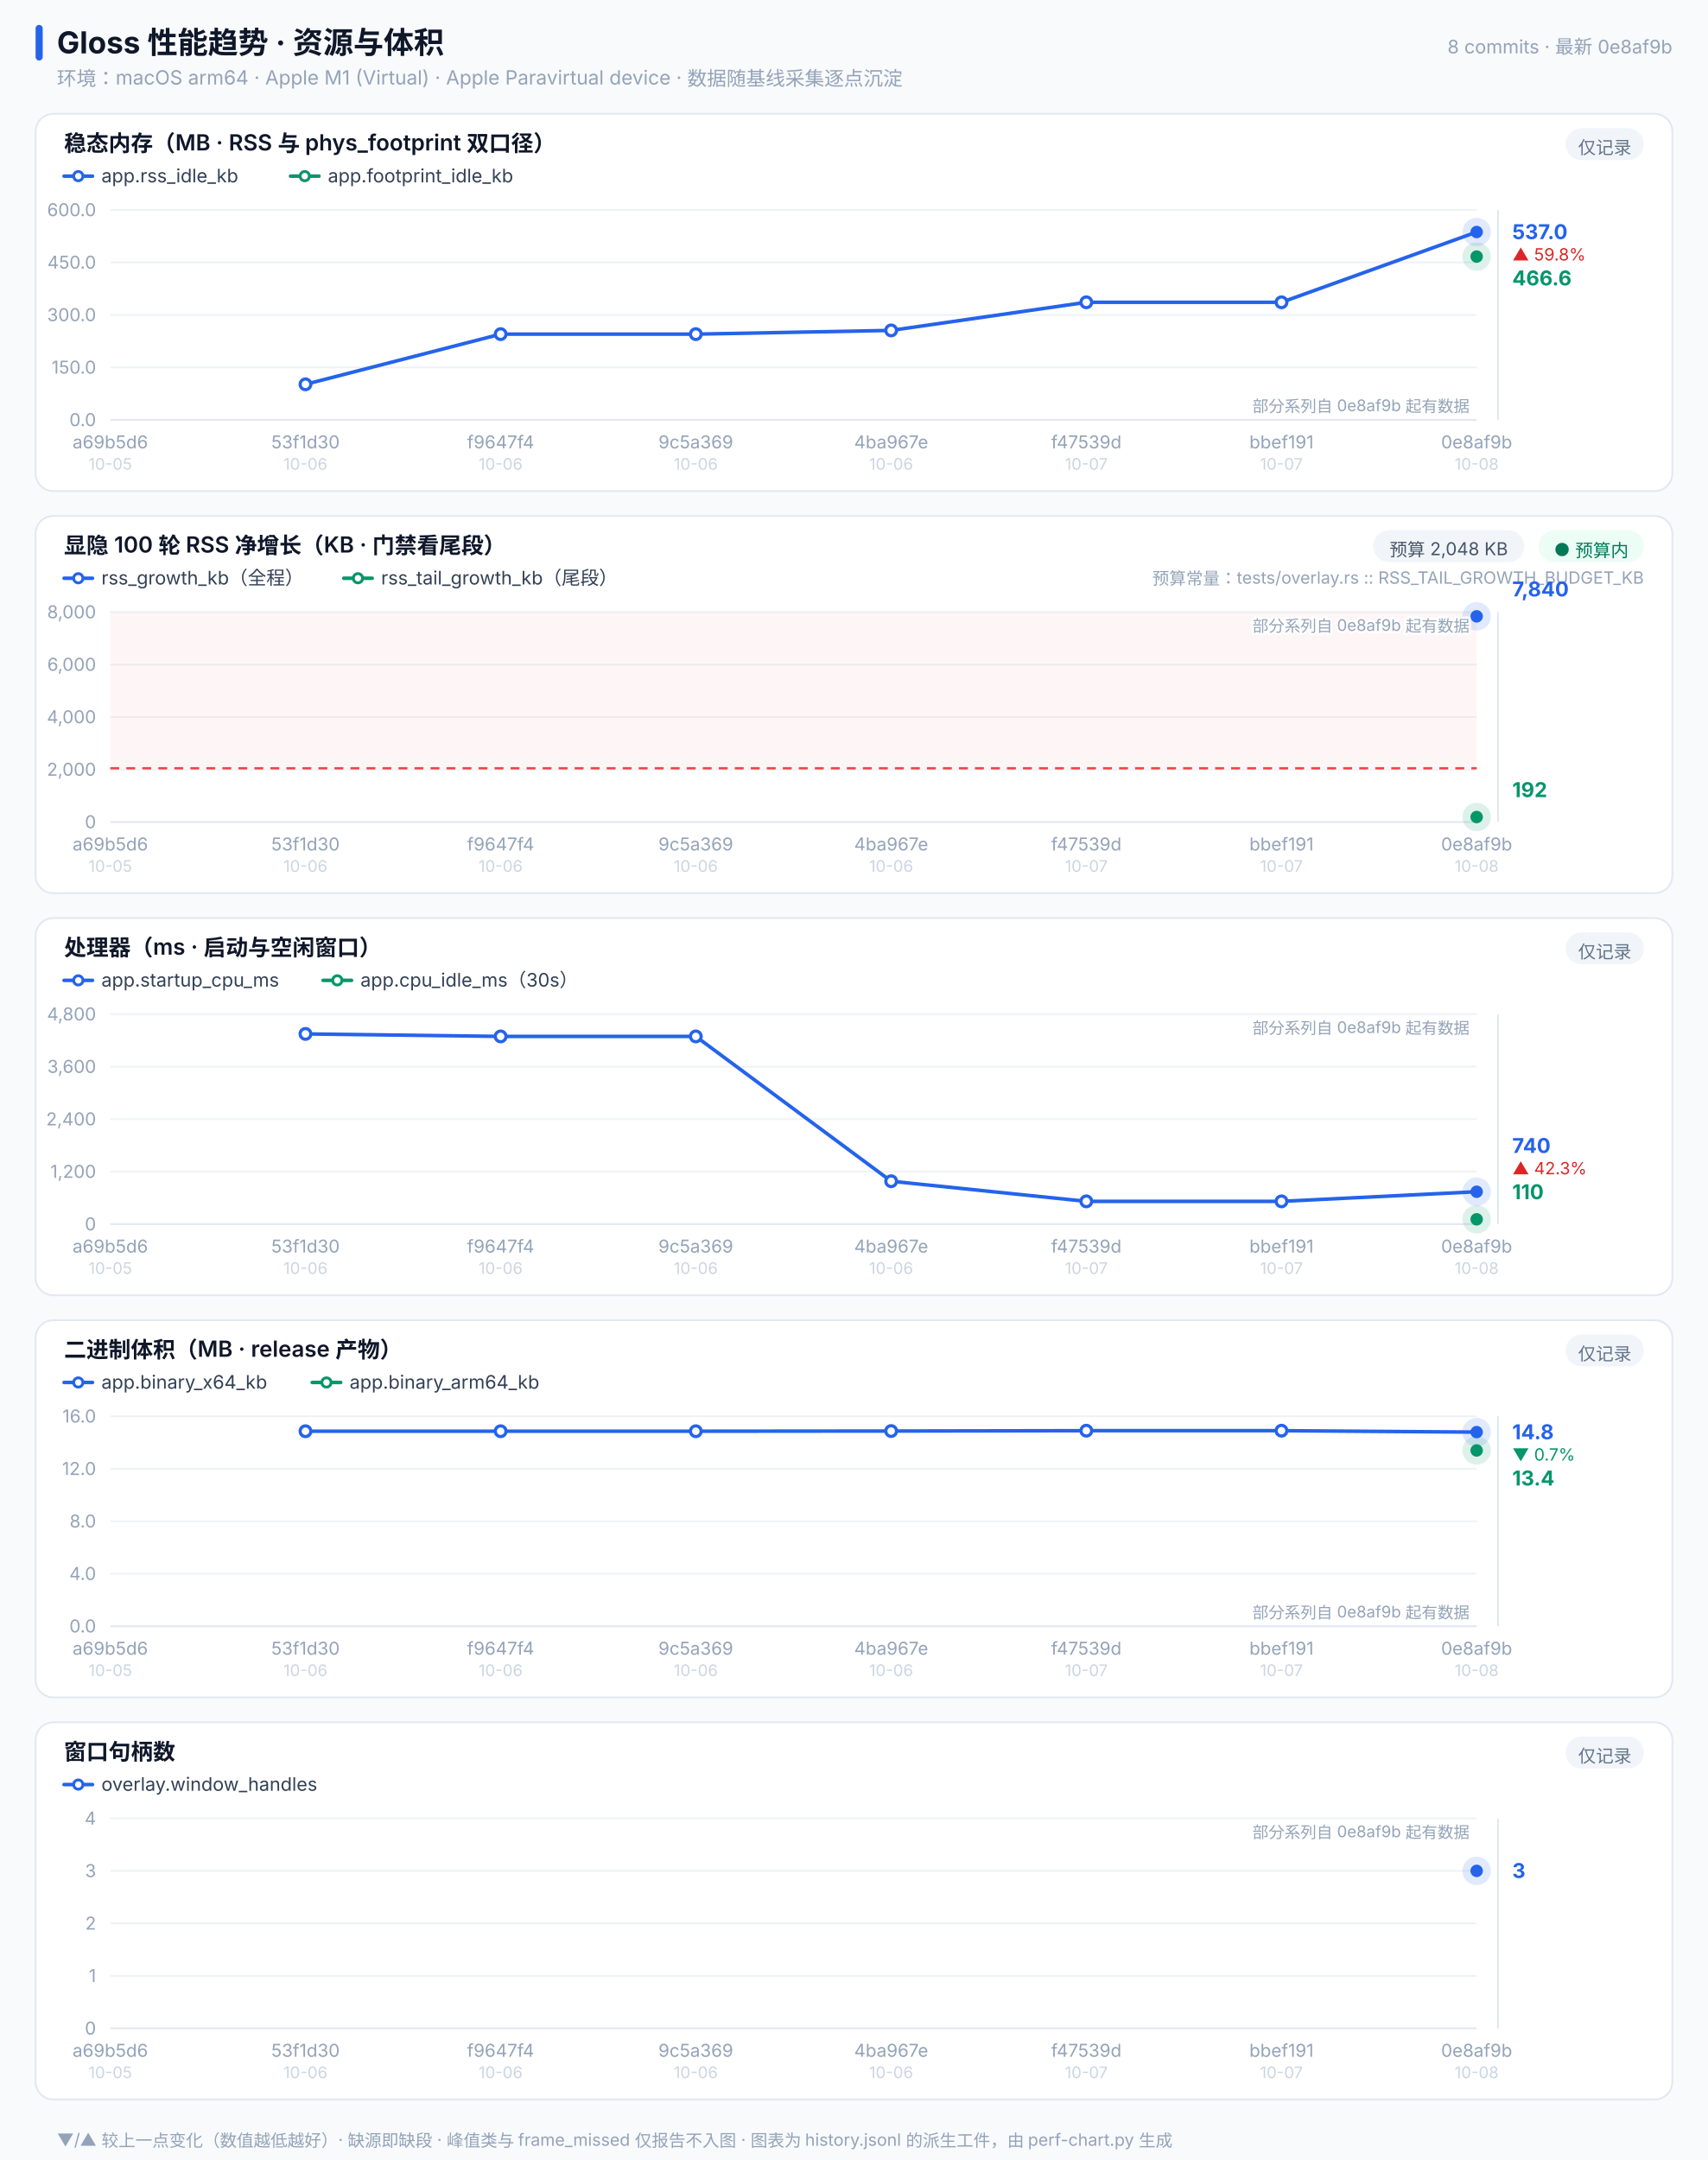
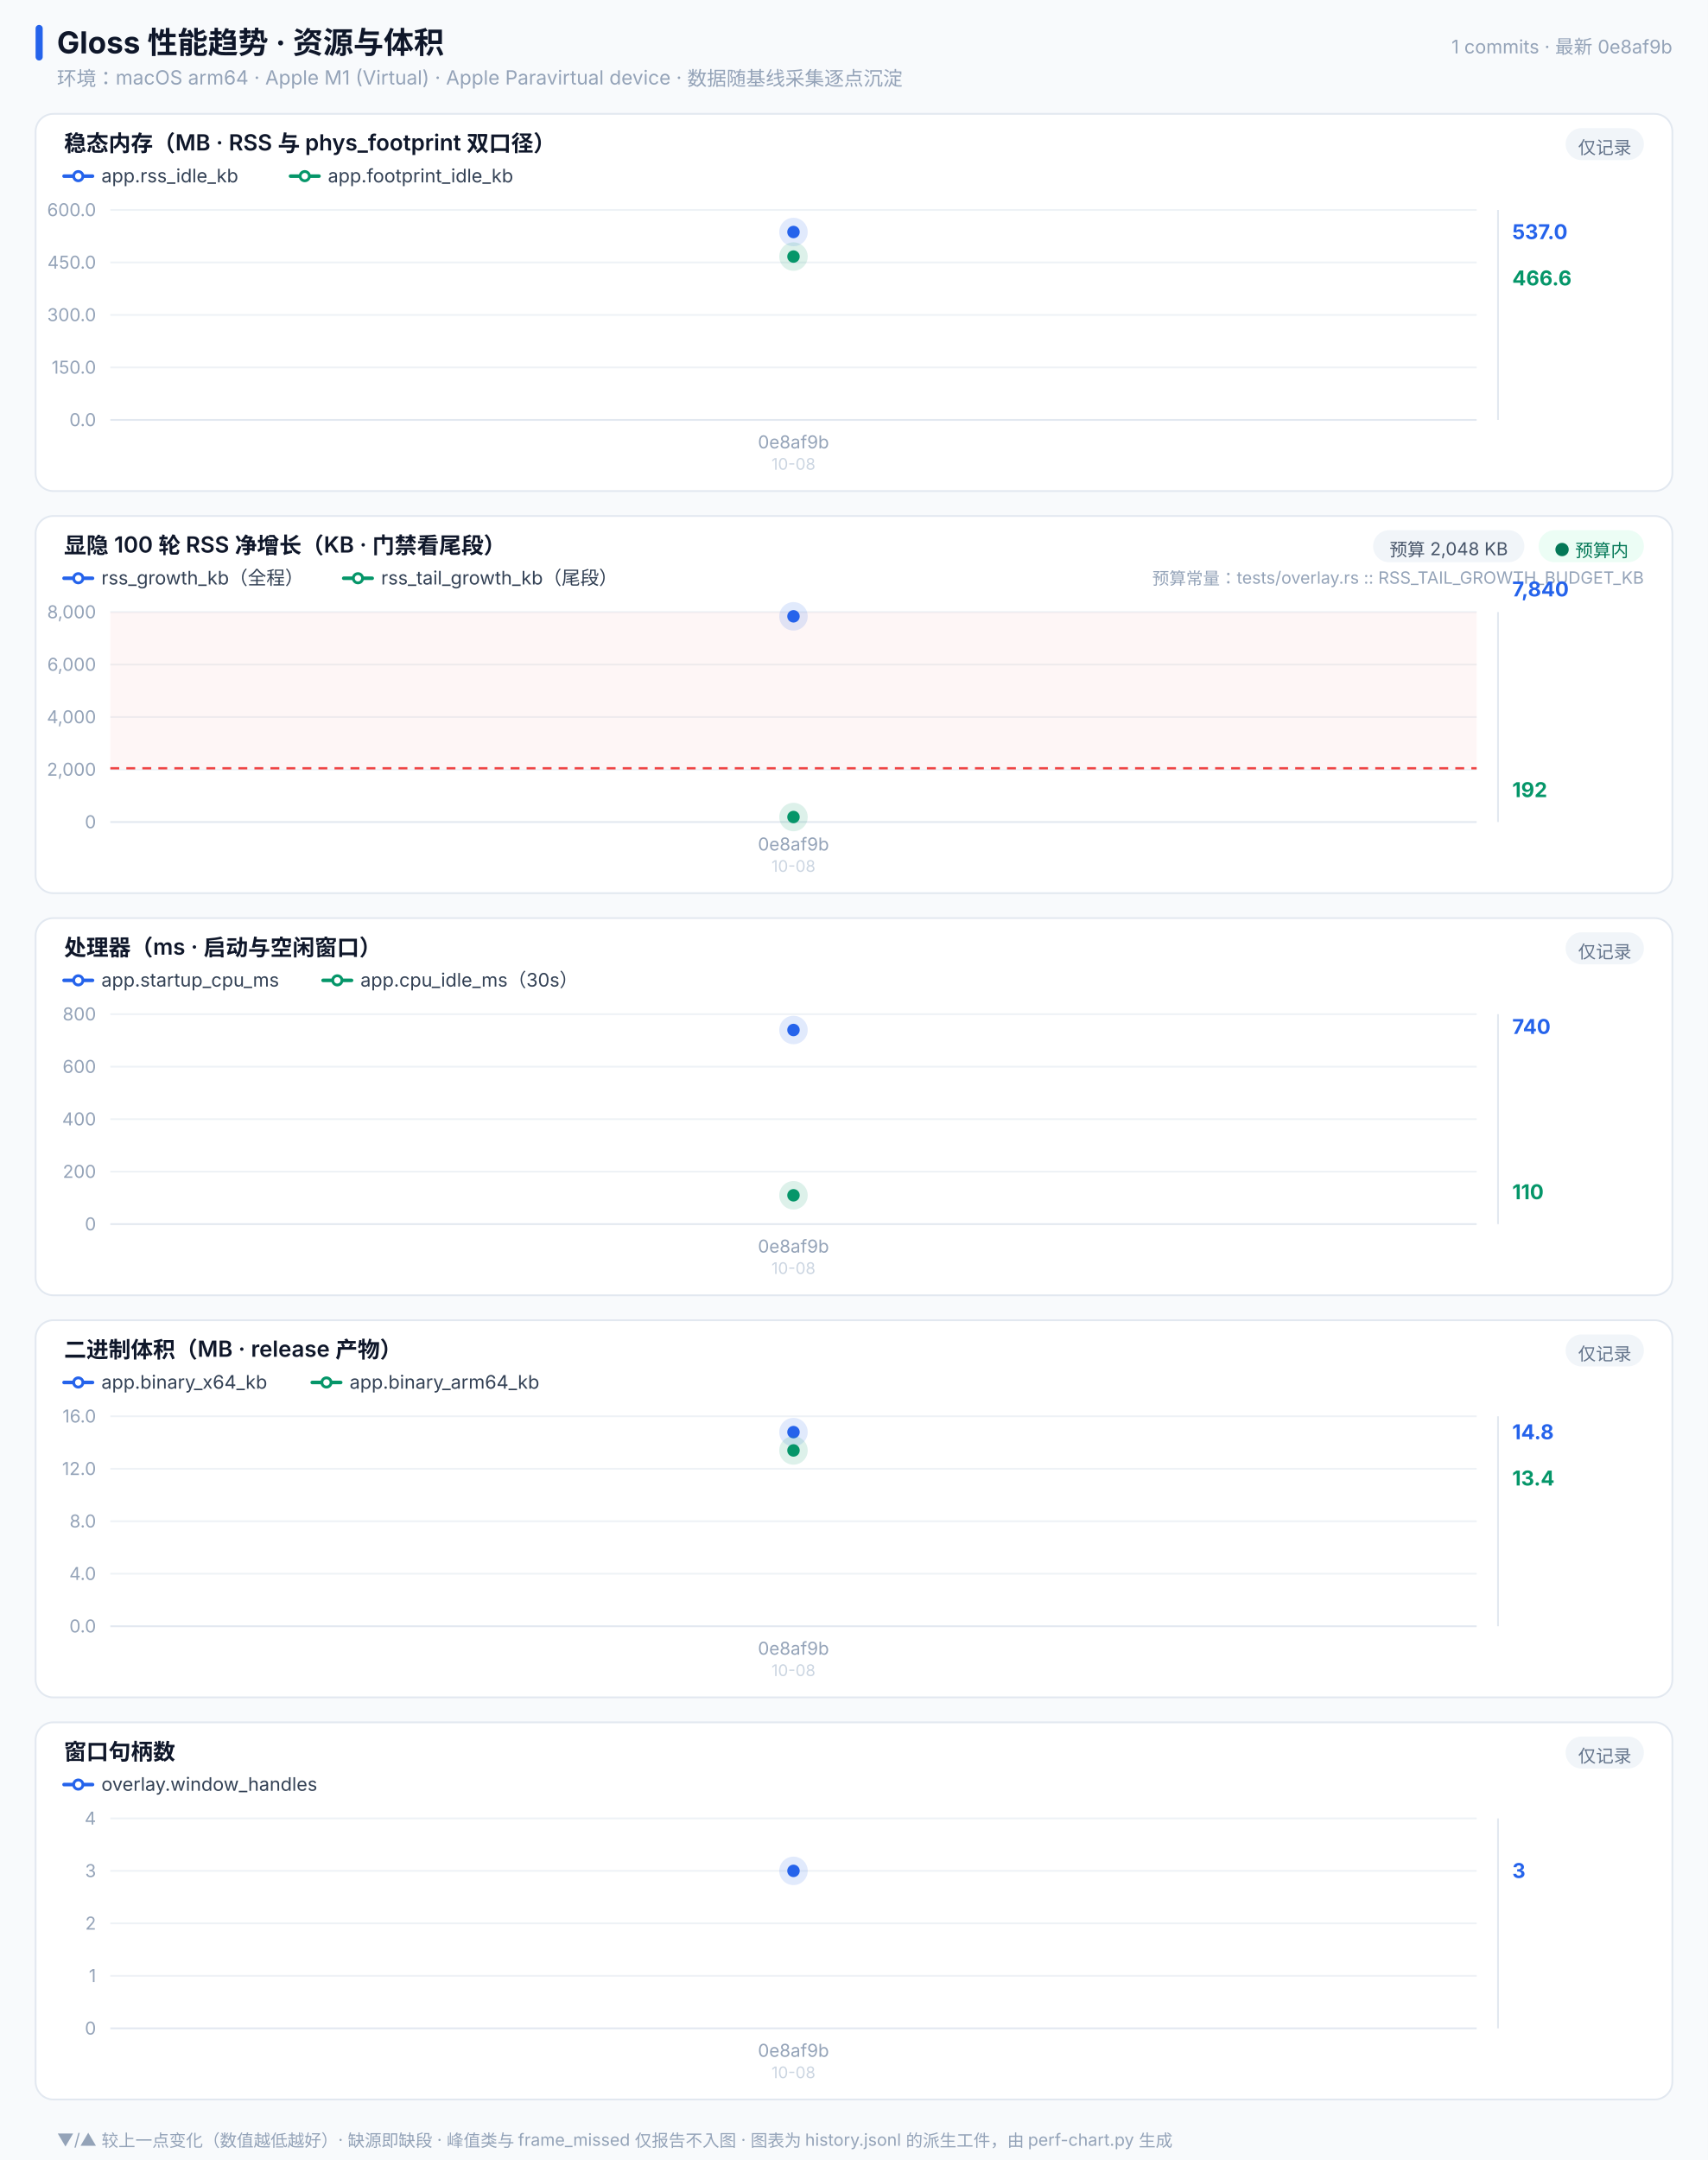
<svg xmlns="http://www.w3.org/2000/svg" width="960" height="1214" viewBox="0 0 960 1214" font-family="-apple-system,'PingFang SC','Helvetica Neue',sans-serif">
  <rect x="0.0" y="0.0" width="960.0" height="1214" fill="#f8fafc" rx="0" />
  <rect x="20.0" y="14.0" width="4.0" height="20" fill="#2563eb" rx="2" />
  <text x="32.0" y="30.0" font-size="17" fill="#0f172a" font-weight="700" text-anchor="start">Gloss 性能趋势 · 资源与体积</text>
  <text x="32.0" y="48.0" font-size="11" fill="#94a3b8" font-weight="400" text-anchor="start">环境：macOS arm64 · Apple M1 (Virtual) · Apple Paravirtual device · 数据随基线采集逐点沉淀</text>
-   <text x="940.0" y="30.0" font-size="10.5" fill="#94a3b8" font-weight="400" text-anchor="end">8 commits · 最新 0e8af9b</text>
+   <text x="940.0" y="30.0" font-size="10.5" fill="#94a3b8" font-weight="400" text-anchor="end">1 commits · 最新 0e8af9b</text>
  <rect x="20.0" y="64.0" width="920.0" height="212" fill="#ffffff" rx="10" stroke="#e2e8f0" />
  <text x="36.0" y="85.0" font-size="12.5" fill="#0f172a" font-weight="600" text-anchor="start">稳态内存（MB · RSS 与 phys_footprint 双口径）</text>
  <rect x="880.0" y="72.0" width="44.0" height="18" fill="#f1f5f9" rx="9" />
  <text x="902.0" y="86.5" font-size="10" fill="#64748b" font-weight="400" text-anchor="middle">仅记录</text>
  <line x1="36.0" y1="99.0" x2="52.0" y2="99.0" stroke="#2563eb" stroke-width="2" stroke-linecap="round" />
  <circle cx="44.0" cy="99.0" r="2.6" fill="#ffffff" stroke="#2563eb" stroke-width="1.6" />
  <text x="57.0" y="102.5" font-size="10.5" fill="#334155" font-weight="400" text-anchor="start">app.rss_idle_kb</text>
  <line x1="163.3" y1="99.0" x2="179.3" y2="99.0" stroke="#059669" stroke-width="2" stroke-linecap="round" />
  <circle cx="171.3" cy="99.0" r="2.6" fill="#ffffff" stroke="#059669" stroke-width="1.6" />
  <text x="184.3" y="102.5" font-size="10.5" fill="#334155" font-weight="400" text-anchor="start">app.footprint_idle_kb</text>
  <line x1="62.0" y1="236.0" x2="830.0" y2="236.0" stroke="#e2e8f0" stroke-width="1" />
  <text x="54.0" y="239.5" font-size="10" fill="#94a3b8" font-weight="400" text-anchor="end">0.0</text>
  <line x1="62.0" y1="206.5" x2="830.0" y2="206.5" stroke="#eef2f6" stroke-width="1" />
  <text x="54.0" y="210.0" font-size="10" fill="#94a3b8" font-weight="400" text-anchor="end">150.0</text>
  <line x1="62.0" y1="177.0" x2="830.0" y2="177.0" stroke="#eef2f6" stroke-width="1" />
  <text x="54.0" y="180.5" font-size="10" fill="#94a3b8" font-weight="400" text-anchor="end">300.0</text>
  <line x1="62.0" y1="147.5" x2="830.0" y2="147.5" stroke="#eef2f6" stroke-width="1" />
  <text x="54.0" y="151.0" font-size="10" fill="#94a3b8" font-weight="400" text-anchor="end">450.0</text>
  <line x1="62.0" y1="118.0" x2="830.0" y2="118.0" stroke="#eef2f6" stroke-width="1" />
  <text x="54.0" y="121.5" font-size="10" fill="#94a3b8" font-weight="400" text-anchor="end">600.0</text>
-   <polyline points="171.7,216.0 281.4,187.8 391.1,187.8 500.9,185.7 610.6,169.9 720.3,169.9 830.0,130.4" fill="none" stroke="#2563eb" stroke-width="2" stroke-linejoin="round" stroke-linecap="round" />
-   <circle cx="171.7" cy="216.0" r="3" fill="#ffffff" stroke="#2563eb" stroke-width="1.8" />
-   <circle cx="281.4" cy="187.8" r="3" fill="#ffffff" stroke="#2563eb" stroke-width="1.8" />
-   <circle cx="391.1" cy="187.8" r="3" fill="#ffffff" stroke="#2563eb" stroke-width="1.8" />
-   <circle cx="500.9" cy="185.7" r="3" fill="#ffffff" stroke="#2563eb" stroke-width="1.8" />
-   <circle cx="610.6" cy="169.9" r="3" fill="#ffffff" stroke="#2563eb" stroke-width="1.8" />
-   <circle cx="720.3" cy="169.9" r="3" fill="#ffffff" stroke="#2563eb" stroke-width="1.8" />
-   <circle cx="830.0" cy="130.4" r="8" fill="#2563eb" opacity="0.14" />
-   <circle cx="830.0" cy="130.4" r="3.5" fill="#2563eb" />
-   <circle cx="830.0" cy="144.2" r="8" fill="#059669" opacity="0.14" />
-   <circle cx="830.0" cy="144.2" r="3.5" fill="#059669" />
-   <text x="826.0" y="231.5" font-size="9" fill="#94a3b8" font-weight="400" text-anchor="end" stroke="#ffffff" stroke-width="2.5" paint-order="stroke">部分系列自 0e8af9b 起有数据</text>
+   <circle cx="446.0" cy="130.4" r="8" fill="#2563eb" opacity="0.14" />
+   <circle cx="446.0" cy="130.4" r="3.5" fill="#2563eb" />
+   <circle cx="446.0" cy="144.2" r="8" fill="#059669" opacity="0.14" />
+   <circle cx="446.0" cy="144.2" r="3.5" fill="#059669" />
  <line x1="842.0" y1="118.0" x2="842.0" y2="236.0" stroke="#e2e8f0" stroke-width="1" />
  <text x="850.0" y="134.4" font-size="11.5" fill="#2563eb" font-weight="700" text-anchor="start">537.0</text>
-   <text x="850.0" y="146.4" font-size="9.5" fill="#dc2626" font-weight="400" text-anchor="start">▲ 59.8%</text>
  <text x="850.0" y="160.4" font-size="11.5" fill="#059669" font-weight="700" text-anchor="start">466.6</text>
-   <text x="62.0" y="252.0" font-size="10" fill="#94a3b8" font-weight="400" text-anchor="middle">a69b5d6</text>
-   <text x="62.0" y="264.0" font-size="9" fill="#cbd5e1" font-weight="400" text-anchor="middle">10-05</text>
-   <text x="171.7" y="252.0" font-size="10" fill="#94a3b8" font-weight="400" text-anchor="middle">53f1d30</text>
-   <text x="171.7" y="264.0" font-size="9" fill="#cbd5e1" font-weight="400" text-anchor="middle">10-06</text>
-   <text x="281.4" y="252.0" font-size="10" fill="#94a3b8" font-weight="400" text-anchor="middle">f9647f4</text>
-   <text x="281.4" y="264.0" font-size="9" fill="#cbd5e1" font-weight="400" text-anchor="middle">10-06</text>
-   <text x="391.1" y="252.0" font-size="10" fill="#94a3b8" font-weight="400" text-anchor="middle">9c5a369</text>
-   <text x="391.1" y="264.0" font-size="9" fill="#cbd5e1" font-weight="400" text-anchor="middle">10-06</text>
-   <text x="500.9" y="252.0" font-size="10" fill="#94a3b8" font-weight="400" text-anchor="middle">4ba967e</text>
-   <text x="500.9" y="264.0" font-size="9" fill="#cbd5e1" font-weight="400" text-anchor="middle">10-06</text>
-   <text x="610.6" y="252.0" font-size="10" fill="#94a3b8" font-weight="400" text-anchor="middle">f47539d</text>
-   <text x="610.6" y="264.0" font-size="9" fill="#cbd5e1" font-weight="400" text-anchor="middle">10-07</text>
-   <text x="720.3" y="252.0" font-size="10" fill="#94a3b8" font-weight="400" text-anchor="middle">bbef191</text>
-   <text x="720.3" y="264.0" font-size="9" fill="#cbd5e1" font-weight="400" text-anchor="middle">10-07</text>
-   <text x="830.0" y="252.0" font-size="10" fill="#94a3b8" font-weight="400" text-anchor="middle">0e8af9b</text>
-   <text x="830.0" y="264.0" font-size="9" fill="#cbd5e1" font-weight="400" text-anchor="middle">10-08</text>
+   <text x="446.0" y="252.0" font-size="10" fill="#94a3b8" font-weight="400" text-anchor="middle">0e8af9b</text>
+   <text x="446.0" y="264.0" font-size="9" fill="#cbd5e1" font-weight="400" text-anchor="middle">10-08</text>
  <rect x="20.0" y="290.0" width="920.0" height="212" fill="#ffffff" rx="10" stroke="#e2e8f0" />
  <text x="36.0" y="311.0" font-size="12.5" fill="#0f172a" font-weight="600" text-anchor="start">显隐 100 轮 RSS 净增长（KB · 门禁看尾段）</text>
  <rect x="864.8" y="298.0" width="59.2" height="18" fill="#ecfdf5" rx="9" />
  <text x="894.4" y="312.5" font-size="10" fill="#047857" font-weight="400" text-anchor="middle">● 预算内</text>
  <rect x="771.8" y="298.0" width="85.0" height="18" fill="#f1f5f9" rx="9" />
  <text x="814.3" y="312.5" font-size="10" fill="#475569" font-weight="400" text-anchor="middle">预算 2,048 KB</text>
  <line x1="36.0" y1="325.0" x2="52.0" y2="325.0" stroke="#2563eb" stroke-width="2" stroke-linecap="round" />
  <circle cx="44.0" cy="325.0" r="2.6" fill="#ffffff" stroke="#2563eb" stroke-width="1.6" />
  <text x="57.0" y="328.5" font-size="10.5" fill="#334155" font-weight="400" text-anchor="start">rss_growth_kb（全程）</text>
  <line x1="193.2" y1="325.0" x2="209.2" y2="325.0" stroke="#059669" stroke-width="2" stroke-linecap="round" />
  <circle cx="201.2" cy="325.0" r="2.6" fill="#ffffff" stroke="#059669" stroke-width="1.6" />
  <text x="214.2" y="328.5" font-size="10.5" fill="#334155" font-weight="400" text-anchor="start">rss_tail_growth_kb（尾段）</text>
  <text x="924.0" y="328.5" font-size="9.5" fill="#94a3b8" font-weight="400" text-anchor="end">预算常量：tests/overlay.rs :: RSS_TAIL_GROWTH_BUDGET_KB</text>
  <line x1="62.0" y1="462.0" x2="830.0" y2="462.0" stroke="#e2e8f0" stroke-width="1" />
  <text x="54.0" y="465.5" font-size="10" fill="#94a3b8" font-weight="400" text-anchor="end">0</text>
  <line x1="62.0" y1="432.5" x2="830.0" y2="432.5" stroke="#eef2f6" stroke-width="1" />
  <text x="54.0" y="436.0" font-size="10" fill="#94a3b8" font-weight="400" text-anchor="end">2,000</text>
  <line x1="62.0" y1="403.0" x2="830.0" y2="403.0" stroke="#eef2f6" stroke-width="1" />
  <text x="54.0" y="406.5" font-size="10" fill="#94a3b8" font-weight="400" text-anchor="end">4,000</text>
  <line x1="62.0" y1="373.5" x2="830.0" y2="373.5" stroke="#eef2f6" stroke-width="1" />
  <text x="54.0" y="377.0" font-size="10" fill="#94a3b8" font-weight="400" text-anchor="end">6,000</text>
  <line x1="62.0" y1="344.0" x2="830.0" y2="344.0" stroke="#eef2f6" stroke-width="1" />
  <text x="54.0" y="347.5" font-size="10" fill="#94a3b8" font-weight="400" text-anchor="end">8,000</text>
  <rect x="62.0" y="344.0" width="768.0" height="87.8" fill="#ef4444" fill-opacity="0.05" rx="0" />
  <line x1="62.0" y1="431.8" x2="830.0" y2="431.8" stroke="#ef4444" stroke-width="1.3" stroke-dasharray="5 4" />
-   <circle cx="830.0" cy="346.4" r="8" fill="#2563eb" opacity="0.14" />
-   <circle cx="830.0" cy="346.4" r="3.5" fill="#2563eb" />
-   <circle cx="830.0" cy="459.2" r="8" fill="#059669" opacity="0.14" />
-   <circle cx="830.0" cy="459.2" r="3.5" fill="#059669" />
-   <text x="826.0" y="355.0" font-size="9" fill="#94a3b8" font-weight="400" text-anchor="end" stroke="#ffffff" stroke-width="2.5" paint-order="stroke">部分系列自 0e8af9b 起有数据</text>
+   <circle cx="446.0" cy="346.4" r="8" fill="#2563eb" opacity="0.14" />
+   <circle cx="446.0" cy="346.4" r="3.5" fill="#2563eb" />
+   <circle cx="446.0" cy="459.2" r="8" fill="#059669" opacity="0.14" />
+   <circle cx="446.0" cy="459.2" r="3.5" fill="#059669" />
  <line x1="842.0" y1="344.0" x2="842.0" y2="462.0" stroke="#e2e8f0" stroke-width="1" />
  <text x="850.0" y="335.2" font-size="11.5" fill="#2563eb" font-weight="700" text-anchor="start">7,840</text>
  <text x="850.0" y="448.0" font-size="11.5" fill="#059669" font-weight="700" text-anchor="start">192</text>
-   <text x="62.0" y="478.0" font-size="10" fill="#94a3b8" font-weight="400" text-anchor="middle">a69b5d6</text>
-   <text x="62.0" y="490.0" font-size="9" fill="#cbd5e1" font-weight="400" text-anchor="middle">10-05</text>
-   <text x="171.7" y="478.0" font-size="10" fill="#94a3b8" font-weight="400" text-anchor="middle">53f1d30</text>
-   <text x="171.7" y="490.0" font-size="9" fill="#cbd5e1" font-weight="400" text-anchor="middle">10-06</text>
-   <text x="281.4" y="478.0" font-size="10" fill="#94a3b8" font-weight="400" text-anchor="middle">f9647f4</text>
-   <text x="281.4" y="490.0" font-size="9" fill="#cbd5e1" font-weight="400" text-anchor="middle">10-06</text>
-   <text x="391.1" y="478.0" font-size="10" fill="#94a3b8" font-weight="400" text-anchor="middle">9c5a369</text>
-   <text x="391.1" y="490.0" font-size="9" fill="#cbd5e1" font-weight="400" text-anchor="middle">10-06</text>
-   <text x="500.9" y="478.0" font-size="10" fill="#94a3b8" font-weight="400" text-anchor="middle">4ba967e</text>
-   <text x="500.9" y="490.0" font-size="9" fill="#cbd5e1" font-weight="400" text-anchor="middle">10-06</text>
-   <text x="610.6" y="478.0" font-size="10" fill="#94a3b8" font-weight="400" text-anchor="middle">f47539d</text>
-   <text x="610.6" y="490.0" font-size="9" fill="#cbd5e1" font-weight="400" text-anchor="middle">10-07</text>
-   <text x="720.3" y="478.0" font-size="10" fill="#94a3b8" font-weight="400" text-anchor="middle">bbef191</text>
-   <text x="720.3" y="490.0" font-size="9" fill="#cbd5e1" font-weight="400" text-anchor="middle">10-07</text>
-   <text x="830.0" y="478.0" font-size="10" fill="#94a3b8" font-weight="400" text-anchor="middle">0e8af9b</text>
-   <text x="830.0" y="490.0" font-size="9" fill="#cbd5e1" font-weight="400" text-anchor="middle">10-08</text>
+   <text x="446.0" y="478.0" font-size="10" fill="#94a3b8" font-weight="400" text-anchor="middle">0e8af9b</text>
+   <text x="446.0" y="490.0" font-size="9" fill="#cbd5e1" font-weight="400" text-anchor="middle">10-08</text>
  <rect x="20.0" y="516.0" width="920.0" height="212" fill="#ffffff" rx="10" stroke="#e2e8f0" />
  <text x="36.0" y="537.0" font-size="12.5" fill="#0f172a" font-weight="600" text-anchor="start">处理器（ms · 启动与空闲窗口）</text>
  <rect x="880.0" y="524.0" width="44.0" height="18" fill="#f1f5f9" rx="9" />
  <text x="902.0" y="538.5" font-size="10" fill="#64748b" font-weight="400" text-anchor="middle">仅记录</text>
  <line x1="36.0" y1="551.0" x2="52.0" y2="551.0" stroke="#2563eb" stroke-width="2" stroke-linecap="round" />
  <circle cx="44.0" cy="551.0" r="2.6" fill="#ffffff" stroke="#2563eb" stroke-width="1.6" />
  <text x="57.0" y="554.5" font-size="10.5" fill="#334155" font-weight="400" text-anchor="start">app.startup_cpu_ms</text>
  <line x1="181.6" y1="551.0" x2="197.6" y2="551.0" stroke="#059669" stroke-width="2" stroke-linecap="round" />
  <circle cx="189.6" cy="551.0" r="2.6" fill="#ffffff" stroke="#059669" stroke-width="1.6" />
  <text x="202.6" y="554.5" font-size="10.5" fill="#334155" font-weight="400" text-anchor="start">app.cpu_idle_ms（30s）</text>
  <line x1="62.0" y1="688.0" x2="830.0" y2="688.0" stroke="#e2e8f0" stroke-width="1" />
  <text x="54.0" y="691.5" font-size="10" fill="#94a3b8" font-weight="400" text-anchor="end">0</text>
  <line x1="62.0" y1="658.5" x2="830.0" y2="658.5" stroke="#eef2f6" stroke-width="1" />
-   <text x="54.0" y="662.0" font-size="10" fill="#94a3b8" font-weight="400" text-anchor="end">1,200</text>
+   <text x="54.0" y="662.0" font-size="10" fill="#94a3b8" font-weight="400" text-anchor="end">200</text>
  <line x1="62.0" y1="629.0" x2="830.0" y2="629.0" stroke="#eef2f6" stroke-width="1" />
-   <text x="54.0" y="632.5" font-size="10" fill="#94a3b8" font-weight="400" text-anchor="end">2,400</text>
+   <text x="54.0" y="632.5" font-size="10" fill="#94a3b8" font-weight="400" text-anchor="end">400</text>
  <line x1="62.0" y1="599.5" x2="830.0" y2="599.5" stroke="#eef2f6" stroke-width="1" />
-   <text x="54.0" y="603.0" font-size="10" fill="#94a3b8" font-weight="400" text-anchor="end">3,600</text>
+   <text x="54.0" y="603.0" font-size="10" fill="#94a3b8" font-weight="400" text-anchor="end">600</text>
  <line x1="62.0" y1="570.0" x2="830.0" y2="570.0" stroke="#eef2f6" stroke-width="1" />
-   <text x="54.0" y="573.5" font-size="10" fill="#94a3b8" font-weight="400" text-anchor="end">4,800</text>
-   <polyline points="171.7,581.1 281.4,582.5 391.1,582.5 500.9,663.9 610.6,675.2 720.3,675.2 830.0,669.8" fill="none" stroke="#2563eb" stroke-width="2" stroke-linejoin="round" stroke-linecap="round" />
-   <circle cx="171.7" cy="581.1" r="3" fill="#ffffff" stroke="#2563eb" stroke-width="1.8" />
-   <circle cx="281.4" cy="582.5" r="3" fill="#ffffff" stroke="#2563eb" stroke-width="1.8" />
-   <circle cx="391.1" cy="582.5" r="3" fill="#ffffff" stroke="#2563eb" stroke-width="1.8" />
-   <circle cx="500.9" cy="663.9" r="3" fill="#ffffff" stroke="#2563eb" stroke-width="1.8" />
-   <circle cx="610.6" cy="675.2" r="3" fill="#ffffff" stroke="#2563eb" stroke-width="1.8" />
-   <circle cx="720.3" cy="675.2" r="3" fill="#ffffff" stroke="#2563eb" stroke-width="1.8" />
-   <circle cx="830.0" cy="669.8" r="8" fill="#2563eb" opacity="0.14" />
-   <circle cx="830.0" cy="669.8" r="3.5" fill="#2563eb" />
-   <circle cx="830.0" cy="685.3" r="8" fill="#059669" opacity="0.14" />
-   <circle cx="830.0" cy="685.3" r="3.5" fill="#059669" />
-   <text x="826.0" y="581.0" font-size="9" fill="#94a3b8" font-weight="400" text-anchor="end" stroke="#ffffff" stroke-width="2.5" paint-order="stroke">部分系列自 0e8af9b 起有数据</text>
+   <text x="54.0" y="573.5" font-size="10" fill="#94a3b8" font-weight="400" text-anchor="end">800</text>
+   <circle cx="446.0" cy="578.9" r="8" fill="#2563eb" opacity="0.14" />
+   <circle cx="446.0" cy="578.9" r="3.5" fill="#2563eb" />
+   <circle cx="446.0" cy="671.8" r="8" fill="#059669" opacity="0.14" />
+   <circle cx="446.0" cy="671.8" r="3.5" fill="#059669" />
  <line x1="842.0" y1="570.0" x2="842.0" y2="688.0" stroke="#e2e8f0" stroke-width="1" />
-   <text x="850.0" y="648.0" font-size="11.5" fill="#2563eb" font-weight="700" text-anchor="start">740</text>
-   <text x="850.0" y="660.0" font-size="9.5" fill="#dc2626" font-weight="400" text-anchor="start">▲ 42.3%</text>
+   <text x="850.0" y="581.1" font-size="11.5" fill="#2563eb" font-weight="700" text-anchor="start">740</text>
  <text x="850.0" y="674.0" font-size="11.5" fill="#059669" font-weight="700" text-anchor="start">110</text>
-   <text x="62.0" y="704.0" font-size="10" fill="#94a3b8" font-weight="400" text-anchor="middle">a69b5d6</text>
-   <text x="62.0" y="716.0" font-size="9" fill="#cbd5e1" font-weight="400" text-anchor="middle">10-05</text>
-   <text x="171.7" y="704.0" font-size="10" fill="#94a3b8" font-weight="400" text-anchor="middle">53f1d30</text>
-   <text x="171.7" y="716.0" font-size="9" fill="#cbd5e1" font-weight="400" text-anchor="middle">10-06</text>
-   <text x="281.4" y="704.0" font-size="10" fill="#94a3b8" font-weight="400" text-anchor="middle">f9647f4</text>
-   <text x="281.4" y="716.0" font-size="9" fill="#cbd5e1" font-weight="400" text-anchor="middle">10-06</text>
-   <text x="391.1" y="704.0" font-size="10" fill="#94a3b8" font-weight="400" text-anchor="middle">9c5a369</text>
-   <text x="391.1" y="716.0" font-size="9" fill="#cbd5e1" font-weight="400" text-anchor="middle">10-06</text>
-   <text x="500.9" y="704.0" font-size="10" fill="#94a3b8" font-weight="400" text-anchor="middle">4ba967e</text>
-   <text x="500.9" y="716.0" font-size="9" fill="#cbd5e1" font-weight="400" text-anchor="middle">10-06</text>
-   <text x="610.6" y="704.0" font-size="10" fill="#94a3b8" font-weight="400" text-anchor="middle">f47539d</text>
-   <text x="610.6" y="716.0" font-size="9" fill="#cbd5e1" font-weight="400" text-anchor="middle">10-07</text>
-   <text x="720.3" y="704.0" font-size="10" fill="#94a3b8" font-weight="400" text-anchor="middle">bbef191</text>
-   <text x="720.3" y="716.0" font-size="9" fill="#cbd5e1" font-weight="400" text-anchor="middle">10-07</text>
-   <text x="830.0" y="704.0" font-size="10" fill="#94a3b8" font-weight="400" text-anchor="middle">0e8af9b</text>
-   <text x="830.0" y="716.0" font-size="9" fill="#cbd5e1" font-weight="400" text-anchor="middle">10-08</text>
+   <text x="446.0" y="704.0" font-size="10" fill="#94a3b8" font-weight="400" text-anchor="middle">0e8af9b</text>
+   <text x="446.0" y="716.0" font-size="9" fill="#cbd5e1" font-weight="400" text-anchor="middle">10-08</text>
  <rect x="20.0" y="742.0" width="920.0" height="212" fill="#ffffff" rx="10" stroke="#e2e8f0" />
  <text x="36.0" y="763.0" font-size="12.5" fill="#0f172a" font-weight="600" text-anchor="start">二进制体积（MB · release 产物）</text>
  <rect x="880.0" y="750.0" width="44.0" height="18" fill="#f1f5f9" rx="9" />
  <text x="902.0" y="764.5" font-size="10" fill="#64748b" font-weight="400" text-anchor="middle">仅记录</text>
  <line x1="36.0" y1="777.0" x2="52.0" y2="777.0" stroke="#2563eb" stroke-width="2" stroke-linecap="round" />
  <circle cx="44.0" cy="777.0" r="2.6" fill="#ffffff" stroke="#2563eb" stroke-width="1.6" />
  <text x="57.0" y="780.5" font-size="10.5" fill="#334155" font-weight="400" text-anchor="start">app.binary_x64_kb</text>
  <line x1="175.5" y1="777.0" x2="191.5" y2="777.0" stroke="#059669" stroke-width="2" stroke-linecap="round" />
  <circle cx="183.5" cy="777.0" r="2.6" fill="#ffffff" stroke="#059669" stroke-width="1.6" />
  <text x="196.5" y="780.5" font-size="10.5" fill="#334155" font-weight="400" text-anchor="start">app.binary_arm64_kb</text>
  <line x1="62.0" y1="914.0" x2="830.0" y2="914.0" stroke="#e2e8f0" stroke-width="1" />
  <text x="54.0" y="917.5" font-size="10" fill="#94a3b8" font-weight="400" text-anchor="end">0.0</text>
  <line x1="62.0" y1="884.5" x2="830.0" y2="884.5" stroke="#eef2f6" stroke-width="1" />
  <text x="54.0" y="888.0" font-size="10" fill="#94a3b8" font-weight="400" text-anchor="end">4.0</text>
  <line x1="62.0" y1="855.0" x2="830.0" y2="855.0" stroke="#eef2f6" stroke-width="1" />
  <text x="54.0" y="858.5" font-size="10" fill="#94a3b8" font-weight="400" text-anchor="end">8.0</text>
  <line x1="62.0" y1="825.5" x2="830.0" y2="825.5" stroke="#eef2f6" stroke-width="1" />
  <text x="54.0" y="829.0" font-size="10" fill="#94a3b8" font-weight="400" text-anchor="end">12.0</text>
  <line x1="62.0" y1="796.0" x2="830.0" y2="796.0" stroke="#eef2f6" stroke-width="1" />
  <text x="54.0" y="799.5" font-size="10" fill="#94a3b8" font-weight="400" text-anchor="end">16.0</text>
-   <polyline points="171.7,804.4 281.4,804.4 391.1,804.4 500.9,804.3 610.6,804.1 720.3,804.1 830.0,804.9" fill="none" stroke="#2563eb" stroke-width="2" stroke-linejoin="round" stroke-linecap="round" />
-   <circle cx="171.7" cy="804.4" r="3" fill="#ffffff" stroke="#2563eb" stroke-width="1.8" />
-   <circle cx="281.4" cy="804.4" r="3" fill="#ffffff" stroke="#2563eb" stroke-width="1.8" />
-   <circle cx="391.1" cy="804.4" r="3" fill="#ffffff" stroke="#2563eb" stroke-width="1.8" />
-   <circle cx="500.9" cy="804.3" r="3" fill="#ffffff" stroke="#2563eb" stroke-width="1.8" />
-   <circle cx="610.6" cy="804.1" r="3" fill="#ffffff" stroke="#2563eb" stroke-width="1.8" />
-   <circle cx="720.3" cy="804.1" r="3" fill="#ffffff" stroke="#2563eb" stroke-width="1.8" />
-   <circle cx="830.0" cy="804.9" r="8" fill="#2563eb" opacity="0.14" />
-   <circle cx="830.0" cy="804.9" r="3.5" fill="#2563eb" />
-   <circle cx="830.0" cy="815.2" r="8" fill="#059669" opacity="0.14" />
-   <circle cx="830.0" cy="815.2" r="3.5" fill="#059669" />
-   <text x="826.0" y="909.5" font-size="9" fill="#94a3b8" font-weight="400" text-anchor="end" stroke="#ffffff" stroke-width="2.5" paint-order="stroke">部分系列自 0e8af9b 起有数据</text>
+   <circle cx="446.0" cy="804.9" r="8" fill="#2563eb" opacity="0.14" />
+   <circle cx="446.0" cy="804.9" r="3.5" fill="#2563eb" />
+   <circle cx="446.0" cy="815.2" r="8" fill="#059669" opacity="0.14" />
+   <circle cx="446.0" cy="815.2" r="3.5" fill="#059669" />
  <line x1="842.0" y1="796.0" x2="842.0" y2="914.0" stroke="#e2e8f0" stroke-width="1" />
  <text x="850.0" y="808.9" font-size="11.5" fill="#2563eb" font-weight="700" text-anchor="start">14.8</text>
-   <text x="850.0" y="820.9" font-size="9.5" fill="#059669" font-weight="400" text-anchor="start">▼ 0.7%</text>
  <text x="850.0" y="834.9" font-size="11.5" fill="#059669" font-weight="700" text-anchor="start">13.4</text>
-   <text x="62.0" y="930.0" font-size="10" fill="#94a3b8" font-weight="400" text-anchor="middle">a69b5d6</text>
-   <text x="62.0" y="942.0" font-size="9" fill="#cbd5e1" font-weight="400" text-anchor="middle">10-05</text>
-   <text x="171.7" y="930.0" font-size="10" fill="#94a3b8" font-weight="400" text-anchor="middle">53f1d30</text>
-   <text x="171.7" y="942.0" font-size="9" fill="#cbd5e1" font-weight="400" text-anchor="middle">10-06</text>
-   <text x="281.4" y="930.0" font-size="10" fill="#94a3b8" font-weight="400" text-anchor="middle">f9647f4</text>
-   <text x="281.4" y="942.0" font-size="9" fill="#cbd5e1" font-weight="400" text-anchor="middle">10-06</text>
-   <text x="391.1" y="930.0" font-size="10" fill="#94a3b8" font-weight="400" text-anchor="middle">9c5a369</text>
-   <text x="391.1" y="942.0" font-size="9" fill="#cbd5e1" font-weight="400" text-anchor="middle">10-06</text>
-   <text x="500.9" y="930.0" font-size="10" fill="#94a3b8" font-weight="400" text-anchor="middle">4ba967e</text>
-   <text x="500.9" y="942.0" font-size="9" fill="#cbd5e1" font-weight="400" text-anchor="middle">10-06</text>
-   <text x="610.6" y="930.0" font-size="10" fill="#94a3b8" font-weight="400" text-anchor="middle">f47539d</text>
-   <text x="610.6" y="942.0" font-size="9" fill="#cbd5e1" font-weight="400" text-anchor="middle">10-07</text>
-   <text x="720.3" y="930.0" font-size="10" fill="#94a3b8" font-weight="400" text-anchor="middle">bbef191</text>
-   <text x="720.3" y="942.0" font-size="9" fill="#cbd5e1" font-weight="400" text-anchor="middle">10-07</text>
-   <text x="830.0" y="930.0" font-size="10" fill="#94a3b8" font-weight="400" text-anchor="middle">0e8af9b</text>
-   <text x="830.0" y="942.0" font-size="9" fill="#cbd5e1" font-weight="400" text-anchor="middle">10-08</text>
+   <text x="446.0" y="930.0" font-size="10" fill="#94a3b8" font-weight="400" text-anchor="middle">0e8af9b</text>
+   <text x="446.0" y="942.0" font-size="9" fill="#cbd5e1" font-weight="400" text-anchor="middle">10-08</text>
  <rect x="20.0" y="968.0" width="920.0" height="212" fill="#ffffff" rx="10" stroke="#e2e8f0" />
  <text x="36.0" y="989.0" font-size="12.5" fill="#0f172a" font-weight="600" text-anchor="start">窗口句柄数</text>
  <rect x="880.0" y="976.0" width="44.0" height="18" fill="#f1f5f9" rx="9" />
  <text x="902.0" y="990.5" font-size="10" fill="#64748b" font-weight="400" text-anchor="middle">仅记录</text>
  <line x1="36.0" y1="1003.0" x2="52.0" y2="1003.0" stroke="#2563eb" stroke-width="2" stroke-linecap="round" />
  <circle cx="44.0" cy="1003.0" r="2.6" fill="#ffffff" stroke="#2563eb" stroke-width="1.6" />
  <text x="57.0" y="1006.5" font-size="10.5" fill="#334155" font-weight="400" text-anchor="start">overlay.window_handles</text>
  <line x1="62.0" y1="1140.0" x2="830.0" y2="1140.0" stroke="#e2e8f0" stroke-width="1" />
  <text x="54.0" y="1143.5" font-size="10" fill="#94a3b8" font-weight="400" text-anchor="end">0</text>
  <line x1="62.0" y1="1110.5" x2="830.0" y2="1110.5" stroke="#eef2f6" stroke-width="1" />
  <text x="54.0" y="1114.0" font-size="10" fill="#94a3b8" font-weight="400" text-anchor="end">1</text>
  <line x1="62.0" y1="1081.0" x2="830.0" y2="1081.0" stroke="#eef2f6" stroke-width="1" />
  <text x="54.0" y="1084.5" font-size="10" fill="#94a3b8" font-weight="400" text-anchor="end">2</text>
  <line x1="62.0" y1="1051.5" x2="830.0" y2="1051.5" stroke="#eef2f6" stroke-width="1" />
  <text x="54.0" y="1055.0" font-size="10" fill="#94a3b8" font-weight="400" text-anchor="end">3</text>
  <line x1="62.0" y1="1022.0" x2="830.0" y2="1022.0" stroke="#eef2f6" stroke-width="1" />
  <text x="54.0" y="1025.5" font-size="10" fill="#94a3b8" font-weight="400" text-anchor="end">4</text>
-   <circle cx="830.0" cy="1051.5" r="8" fill="#2563eb" opacity="0.14" />
-   <circle cx="830.0" cy="1051.5" r="3.5" fill="#2563eb" />
-   <text x="826.0" y="1033.0" font-size="9" fill="#94a3b8" font-weight="400" text-anchor="end" stroke="#ffffff" stroke-width="2.5" paint-order="stroke">部分系列自 0e8af9b 起有数据</text>
+   <circle cx="446.0" cy="1051.5" r="8" fill="#2563eb" opacity="0.14" />
+   <circle cx="446.0" cy="1051.5" r="3.5" fill="#2563eb" />
  <line x1="842.0" y1="1022.0" x2="842.0" y2="1140.0" stroke="#e2e8f0" stroke-width="1" />
  <text x="850.0" y="1055.5" font-size="11.5" fill="#2563eb" font-weight="700" text-anchor="start">3</text>
-   <text x="62.0" y="1156.0" font-size="10" fill="#94a3b8" font-weight="400" text-anchor="middle">a69b5d6</text>
-   <text x="62.0" y="1168.0" font-size="9" fill="#cbd5e1" font-weight="400" text-anchor="middle">10-05</text>
-   <text x="171.7" y="1156.0" font-size="10" fill="#94a3b8" font-weight="400" text-anchor="middle">53f1d30</text>
-   <text x="171.7" y="1168.0" font-size="9" fill="#cbd5e1" font-weight="400" text-anchor="middle">10-06</text>
-   <text x="281.4" y="1156.0" font-size="10" fill="#94a3b8" font-weight="400" text-anchor="middle">f9647f4</text>
-   <text x="281.4" y="1168.0" font-size="9" fill="#cbd5e1" font-weight="400" text-anchor="middle">10-06</text>
-   <text x="391.1" y="1156.0" font-size="10" fill="#94a3b8" font-weight="400" text-anchor="middle">9c5a369</text>
-   <text x="391.1" y="1168.0" font-size="9" fill="#cbd5e1" font-weight="400" text-anchor="middle">10-06</text>
-   <text x="500.9" y="1156.0" font-size="10" fill="#94a3b8" font-weight="400" text-anchor="middle">4ba967e</text>
-   <text x="500.9" y="1168.0" font-size="9" fill="#cbd5e1" font-weight="400" text-anchor="middle">10-06</text>
-   <text x="610.6" y="1156.0" font-size="10" fill="#94a3b8" font-weight="400" text-anchor="middle">f47539d</text>
-   <text x="610.6" y="1168.0" font-size="9" fill="#cbd5e1" font-weight="400" text-anchor="middle">10-07</text>
-   <text x="720.3" y="1156.0" font-size="10" fill="#94a3b8" font-weight="400" text-anchor="middle">bbef191</text>
-   <text x="720.3" y="1168.0" font-size="9" fill="#cbd5e1" font-weight="400" text-anchor="middle">10-07</text>
-   <text x="830.0" y="1156.0" font-size="10" fill="#94a3b8" font-weight="400" text-anchor="middle">0e8af9b</text>
-   <text x="830.0" y="1168.0" font-size="9" fill="#cbd5e1" font-weight="400" text-anchor="middle">10-08</text>
+   <text x="446.0" y="1156.0" font-size="10" fill="#94a3b8" font-weight="400" text-anchor="middle">0e8af9b</text>
+   <text x="446.0" y="1168.0" font-size="9" fill="#cbd5e1" font-weight="400" text-anchor="middle">10-08</text>
  <text x="32.0" y="1206.0" font-size="9.5" fill="#94a3b8" font-weight="400" text-anchor="start">▼/▲ 较上一点变化（数值越低越好）· 缺源即缺段 · 峰值类与 frame_missed 仅报告不入图 · 图表为 history.jsonl 的派生工件，由 perf-chart.py 生成</text>
</svg>
